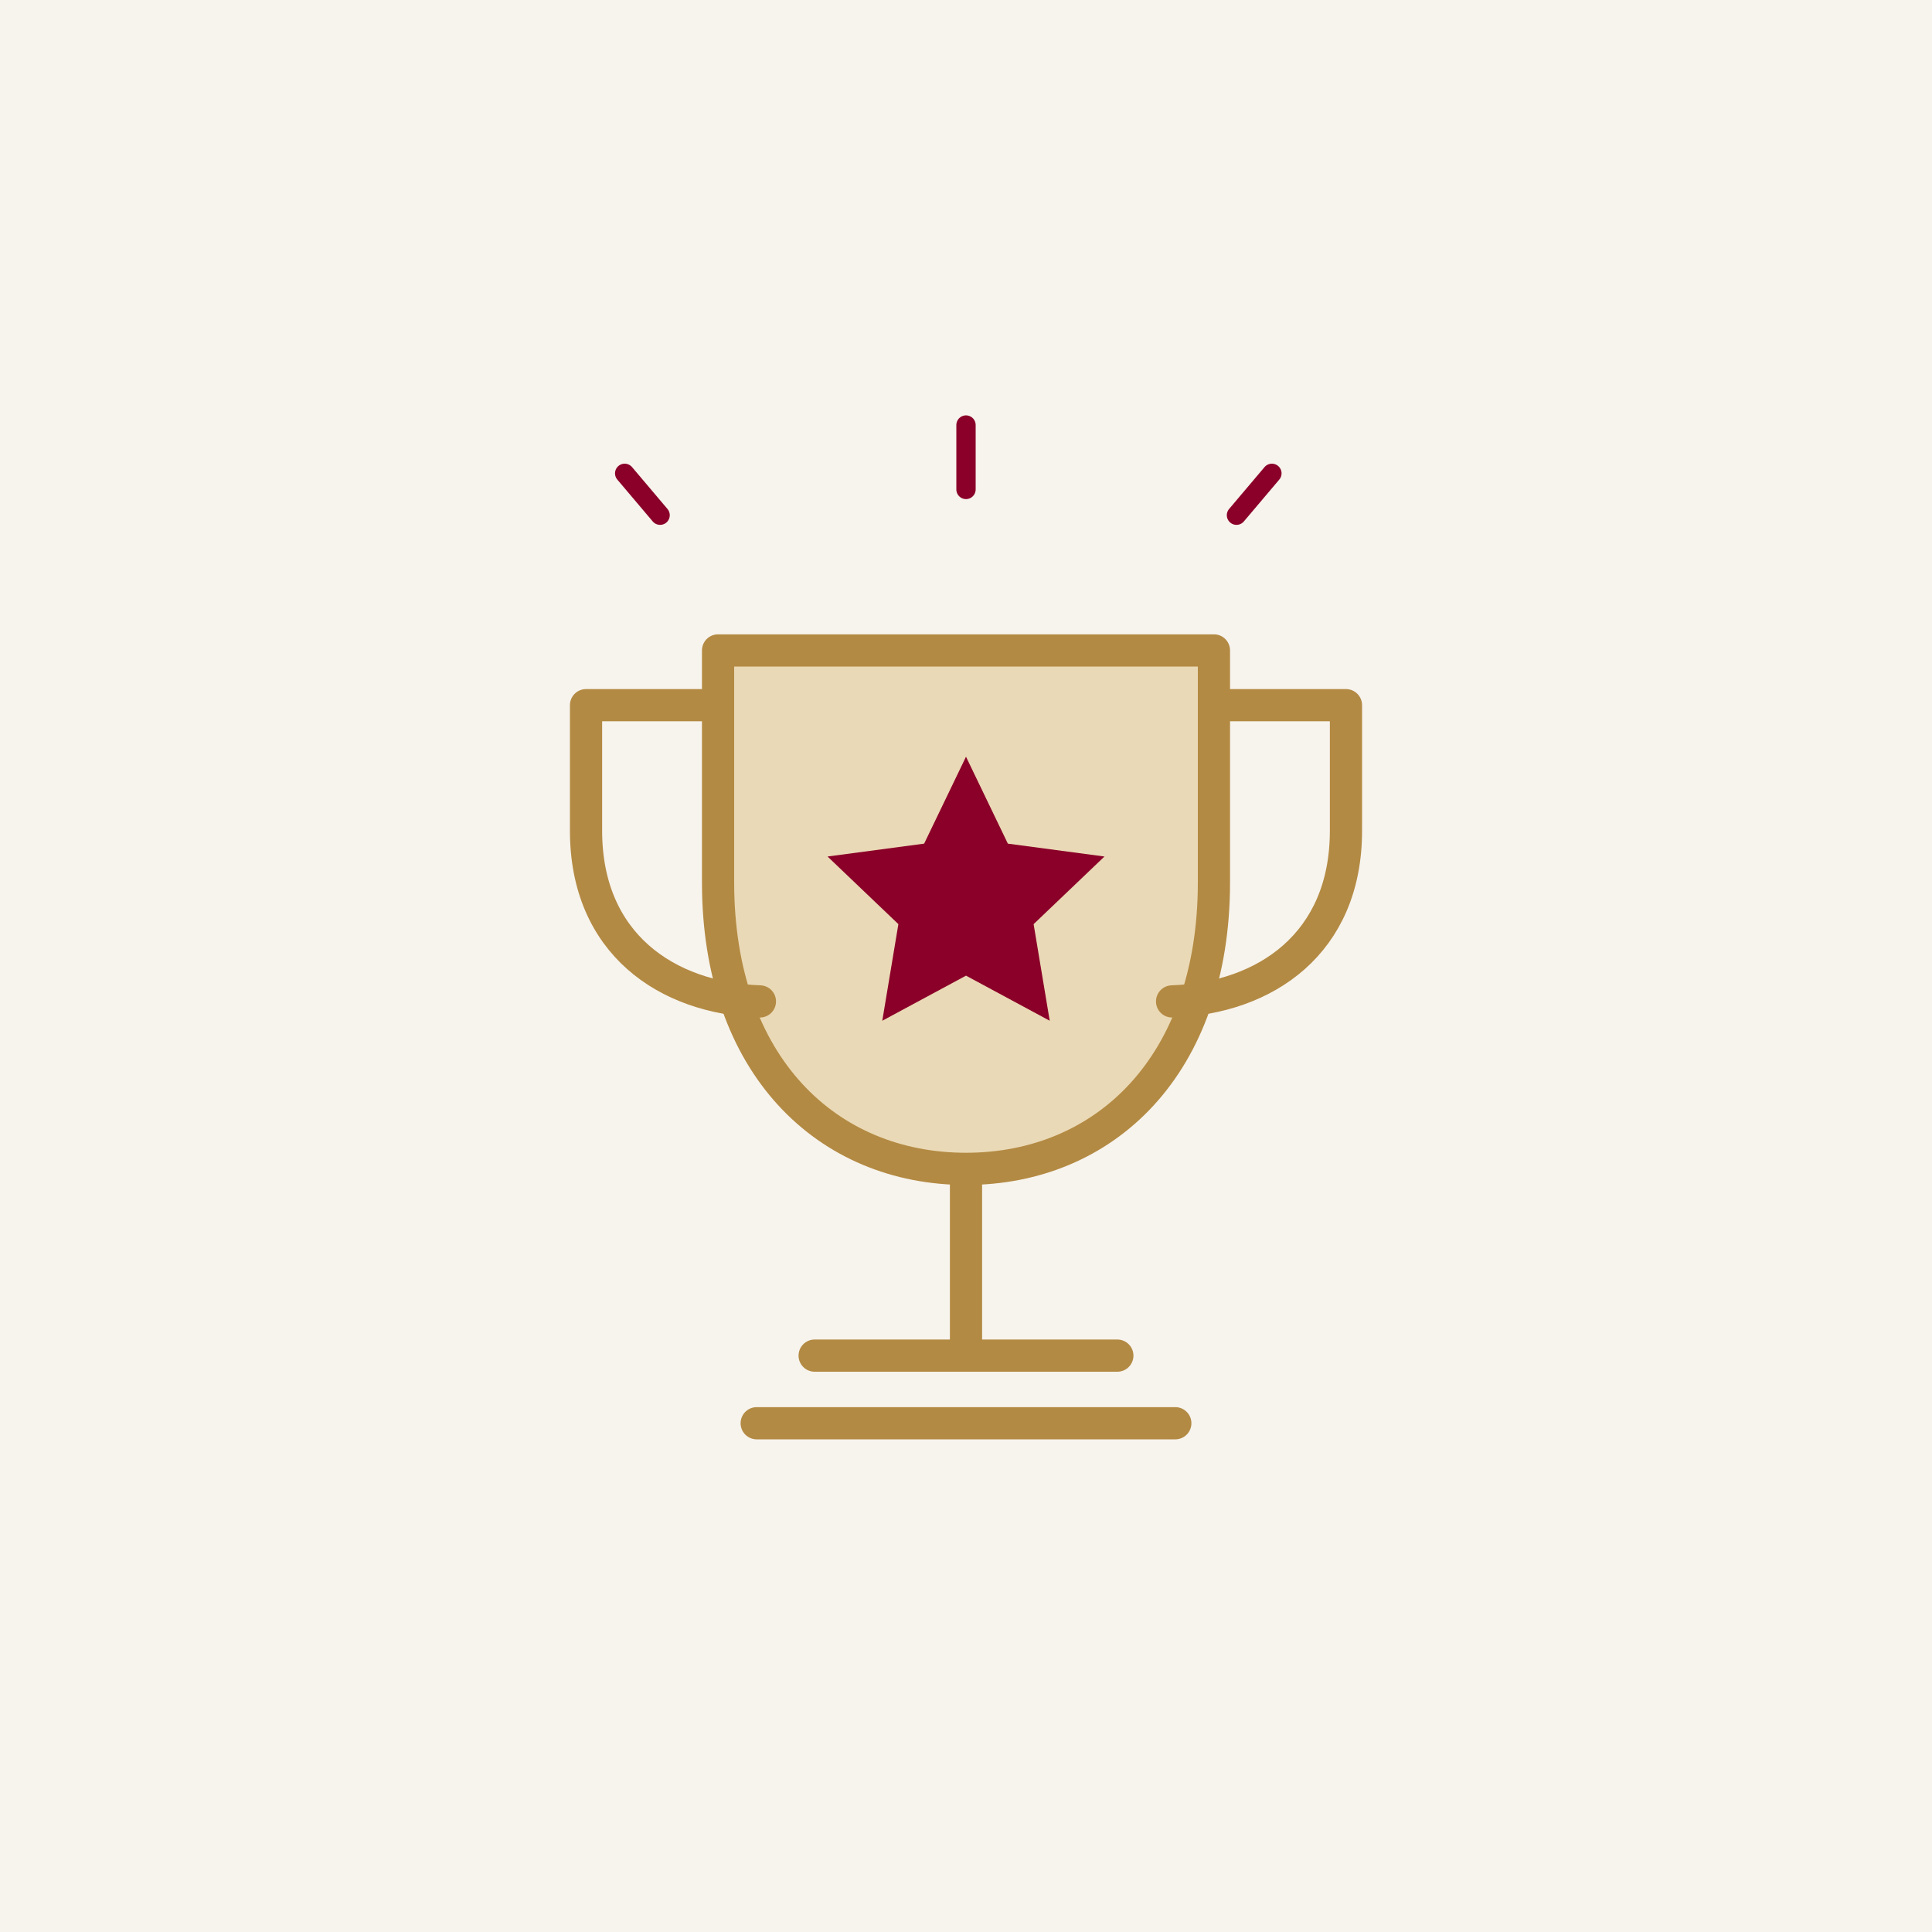
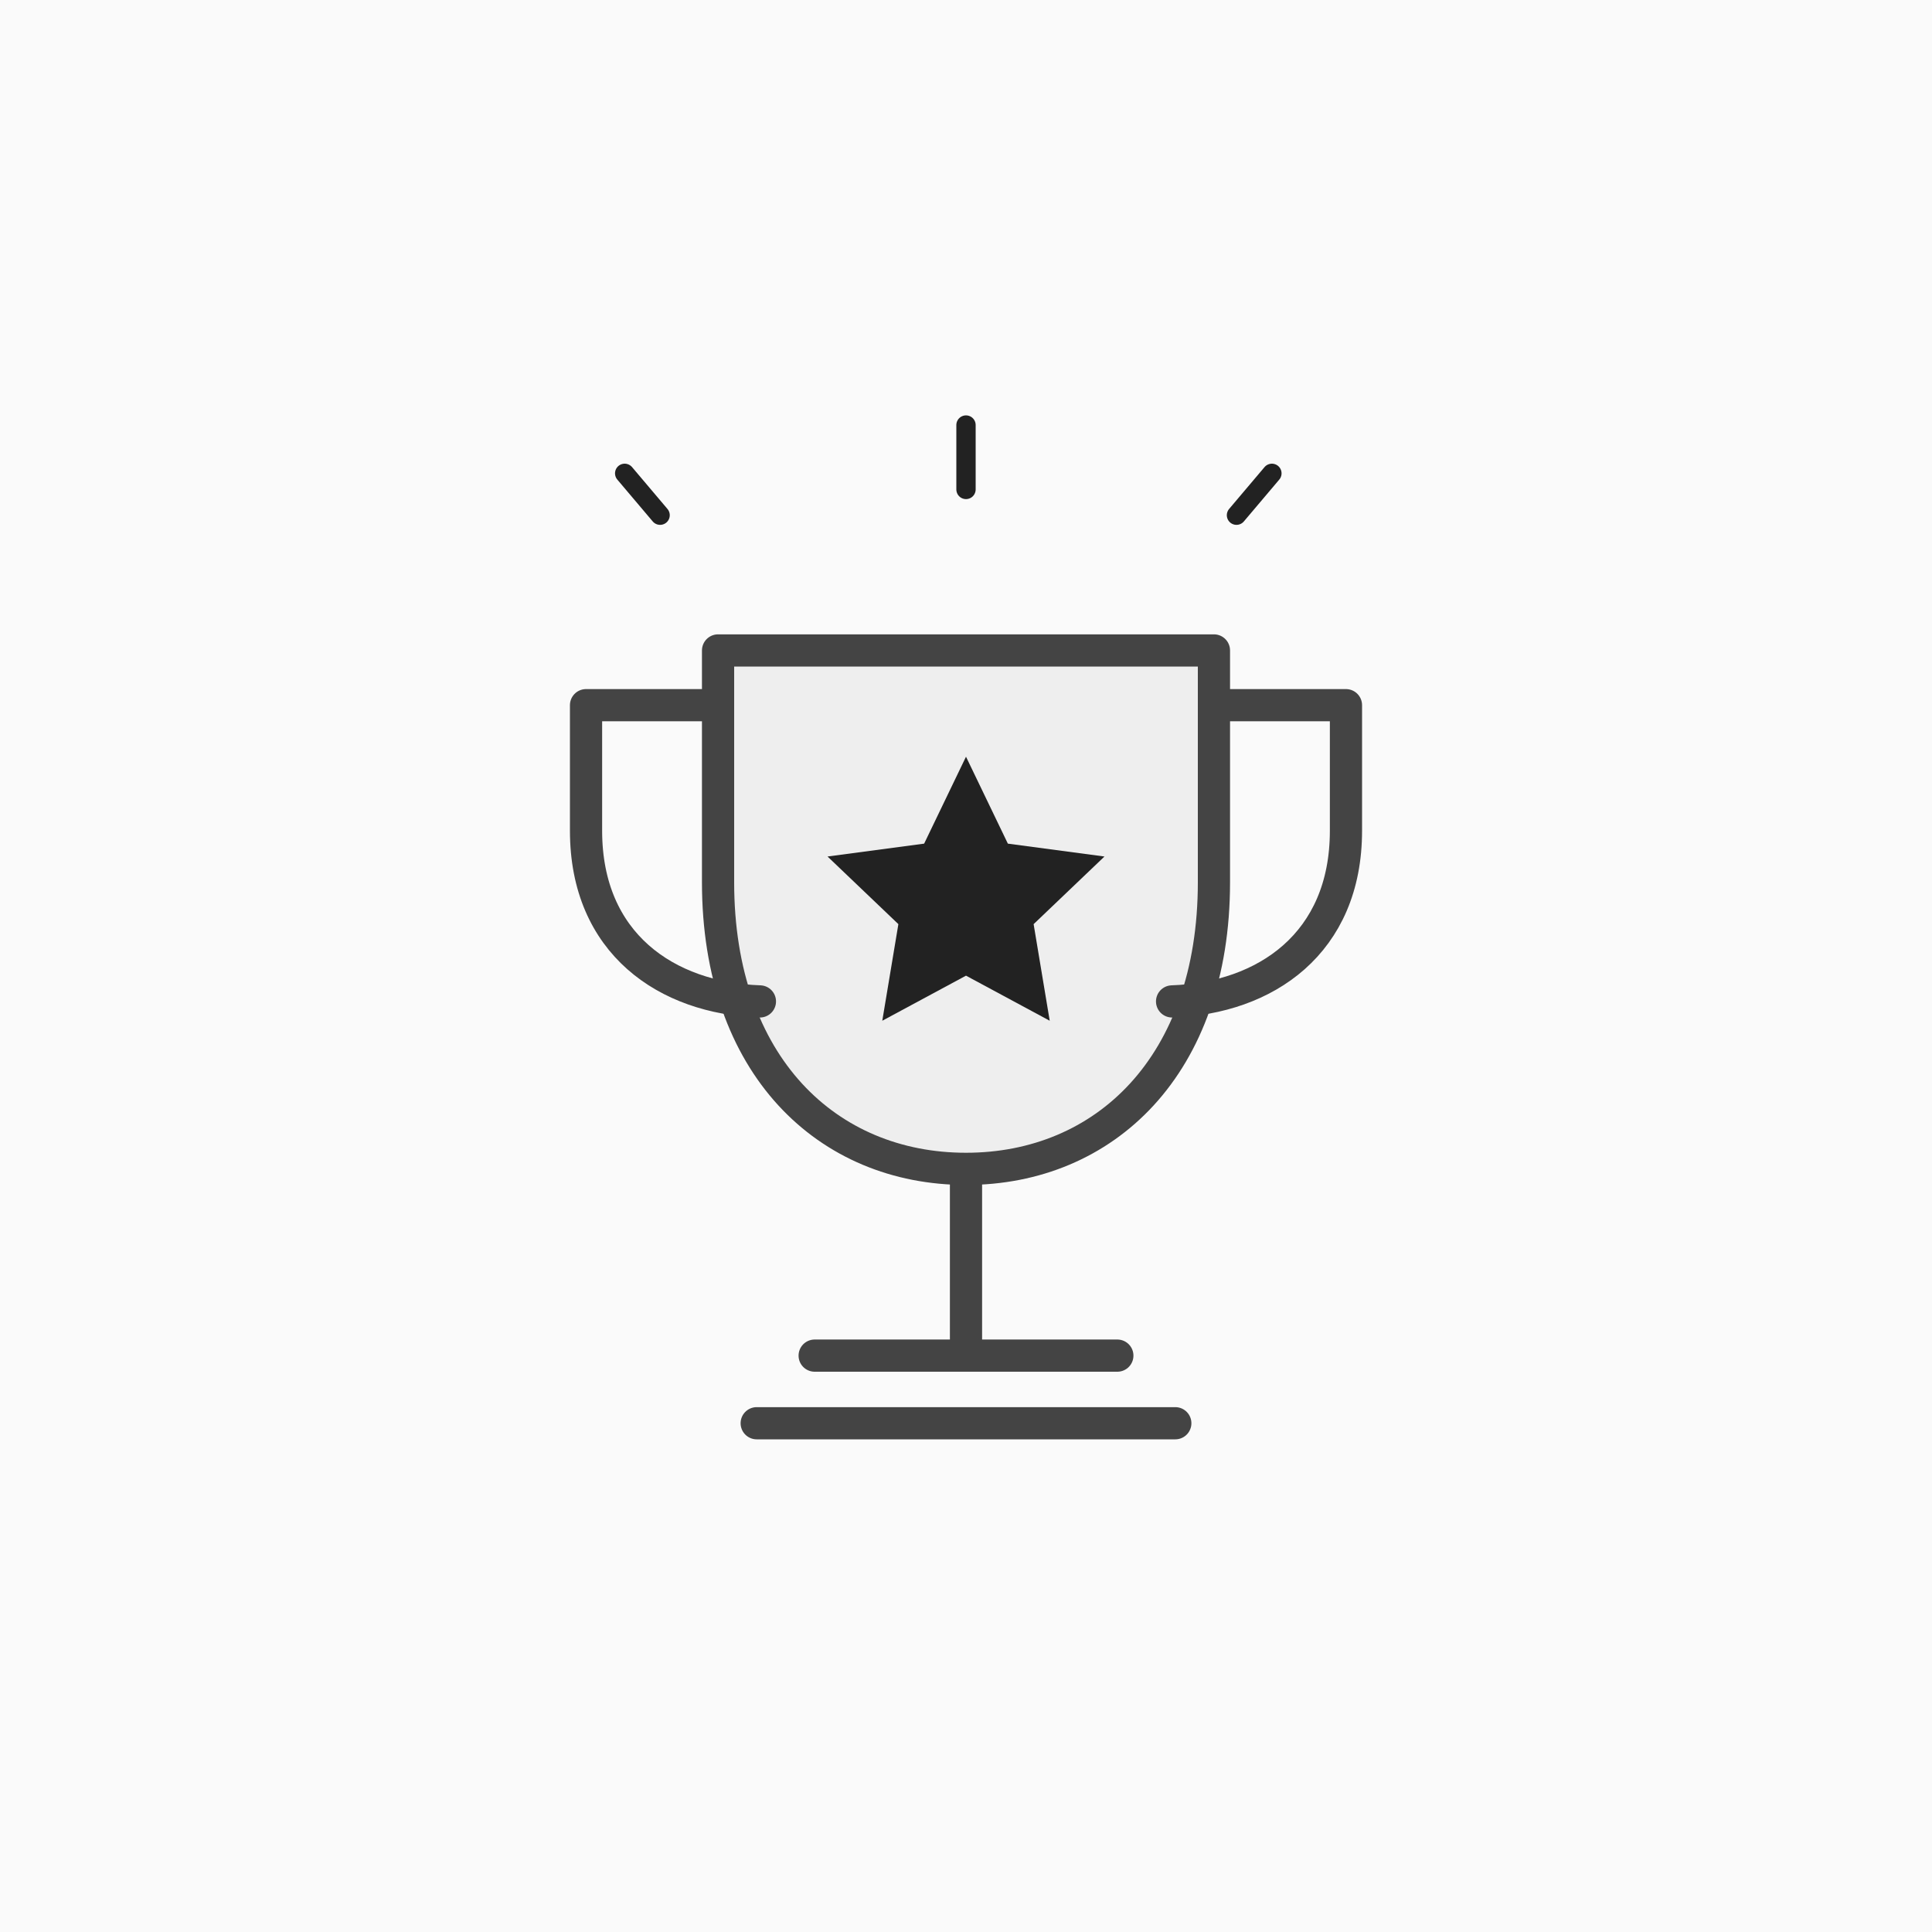
<svg xmlns="http://www.w3.org/2000/svg" viewBox="0 0 600 600" role="img" aria-labelledby="title">
-   <rect width="600" height="600" fill="#f7f3ed" />
-   <g fill="none" stroke="#b38a43" stroke-width="10" stroke-linecap="round" stroke-linejoin="round">
-     <path d="M223 202h154v72c0 57-34 89-77 89s-77-32-77-89z" fill="#ead9b6" />
+   <rect width="600" height="600" fill="#fafafa" />
+   <g fill="none" stroke="#444444" stroke-width="10" stroke-linecap="round" stroke-linejoin="round">
+     <path d="M223 202h154v72c0 57-34 89-77 89s-77-32-77-89z" fill="#eeeeee" />
    <path d="M223 219h-41v39c0 35 25 52 54 53M377 219h41v39c0 35-25 52-54 53M300 365v54M253 421h94M235 442h130" />
  </g>
-   <path d="m300 235 13 27 30 4-22 21 5 30-26-14-26 14 5-30-22-21 30-4z" fill="#8b0029" />
-   <g stroke="#8b0029" stroke-width="6" stroke-linecap="round">
+   <path d="m300 235 13 27 30 4-22 21 5 30-26-14-26 14 5-30-22-21 30-4z" fill="#222222" />
+   <g stroke="#222222" stroke-width="6" stroke-linecap="round">
    <path d="m194 147 11 13m190-13-11 13M300 132v20" />
  </g>
</svg>
